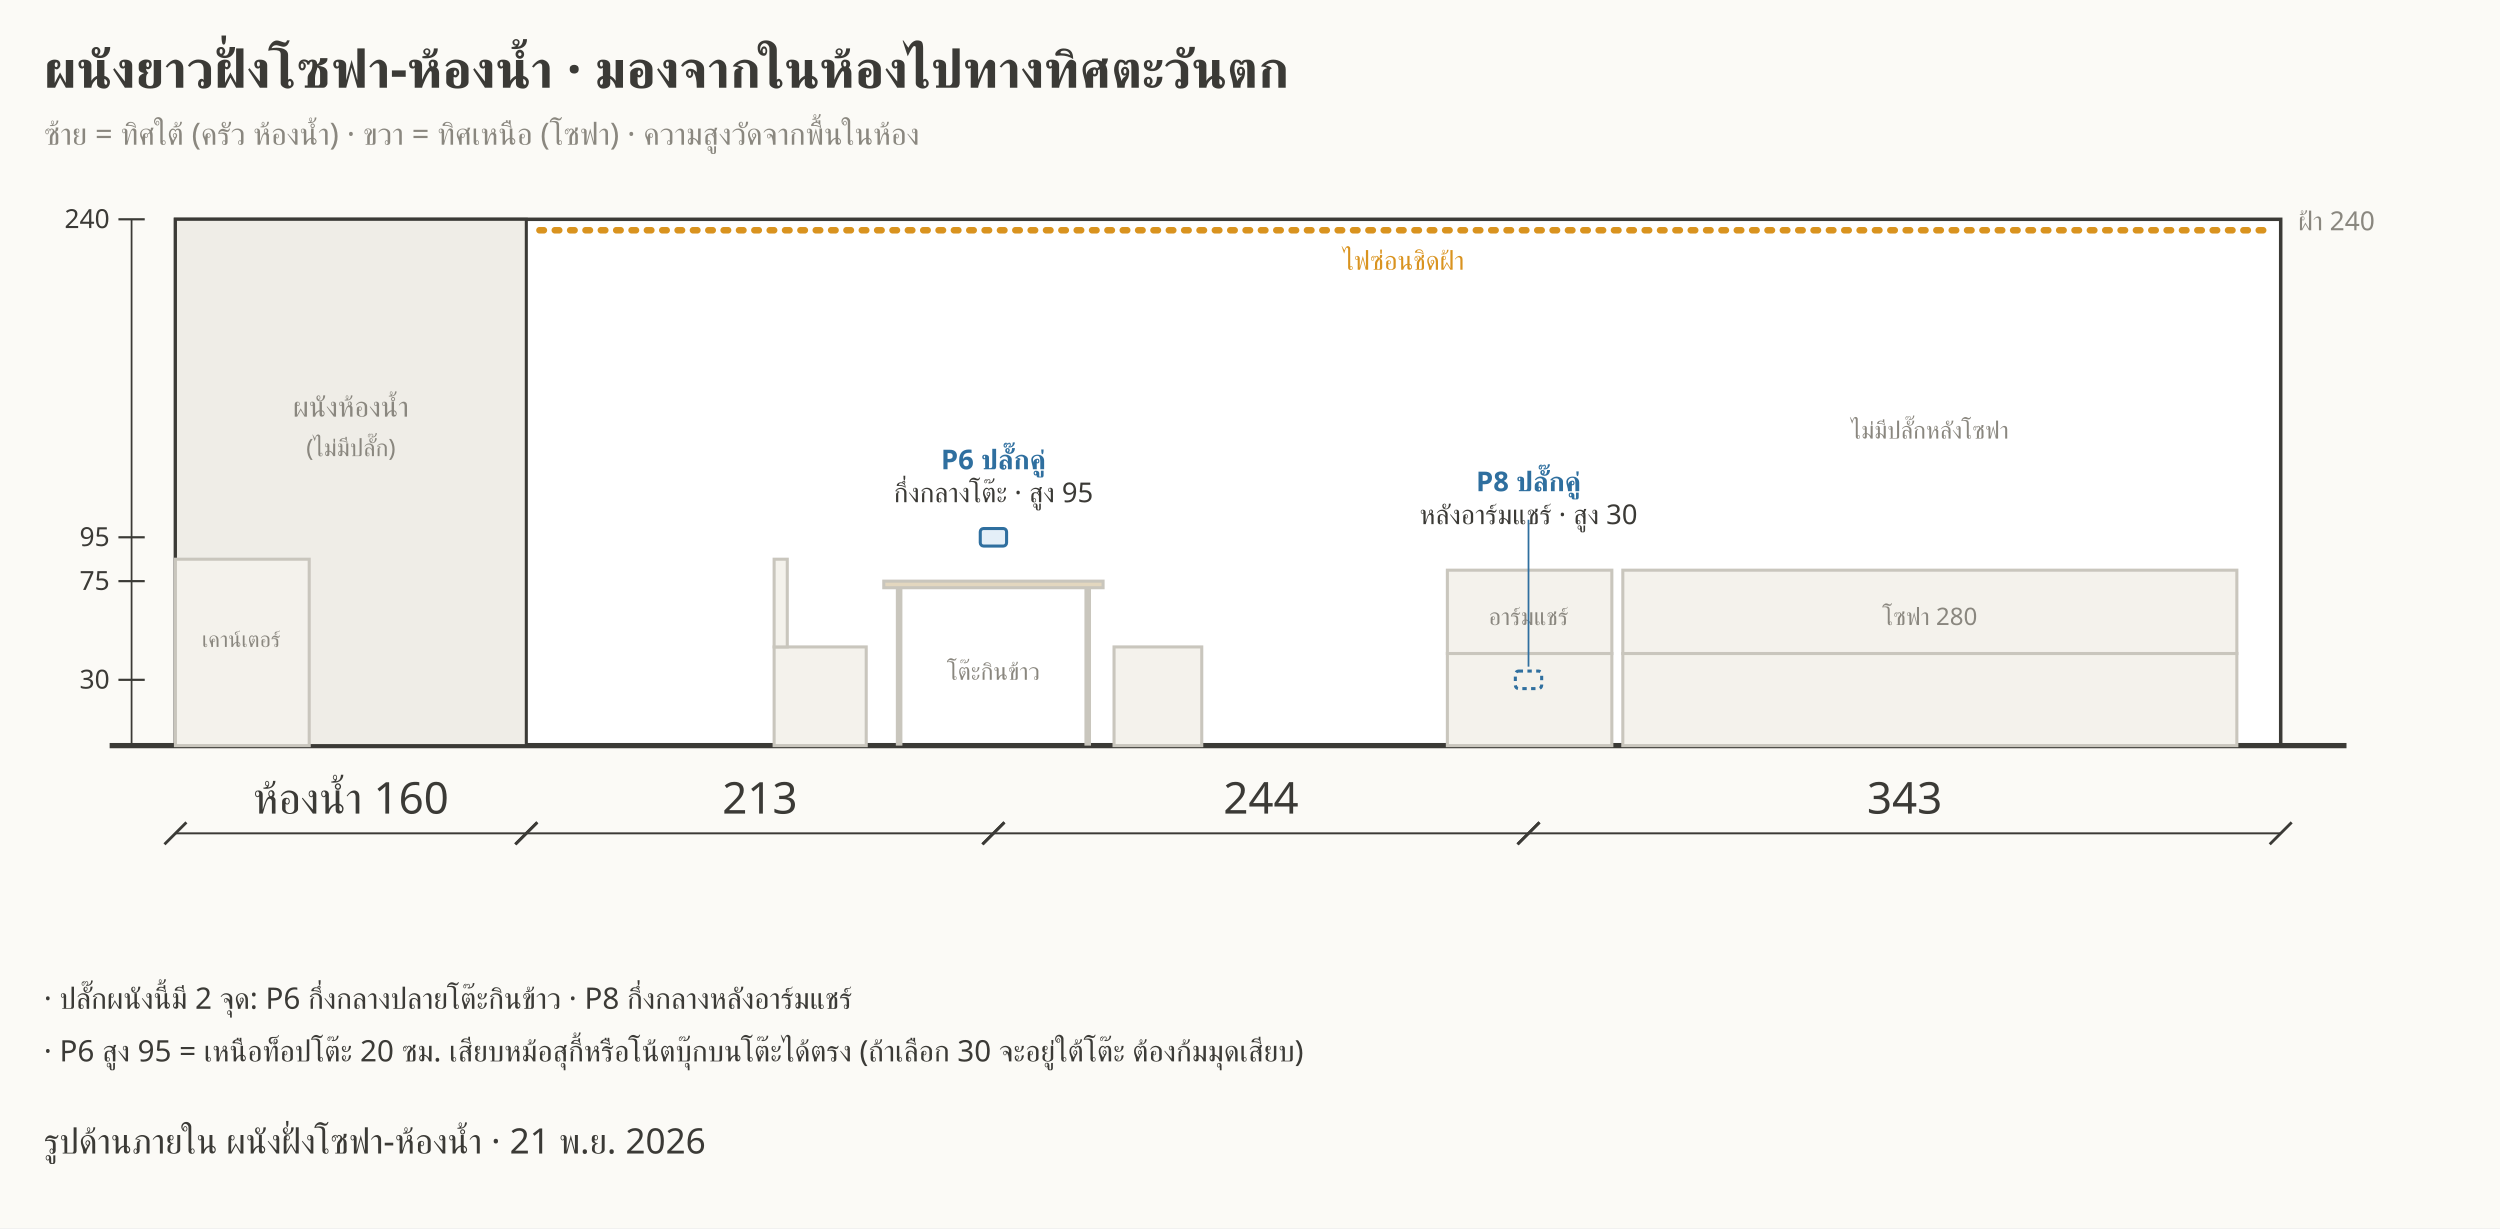
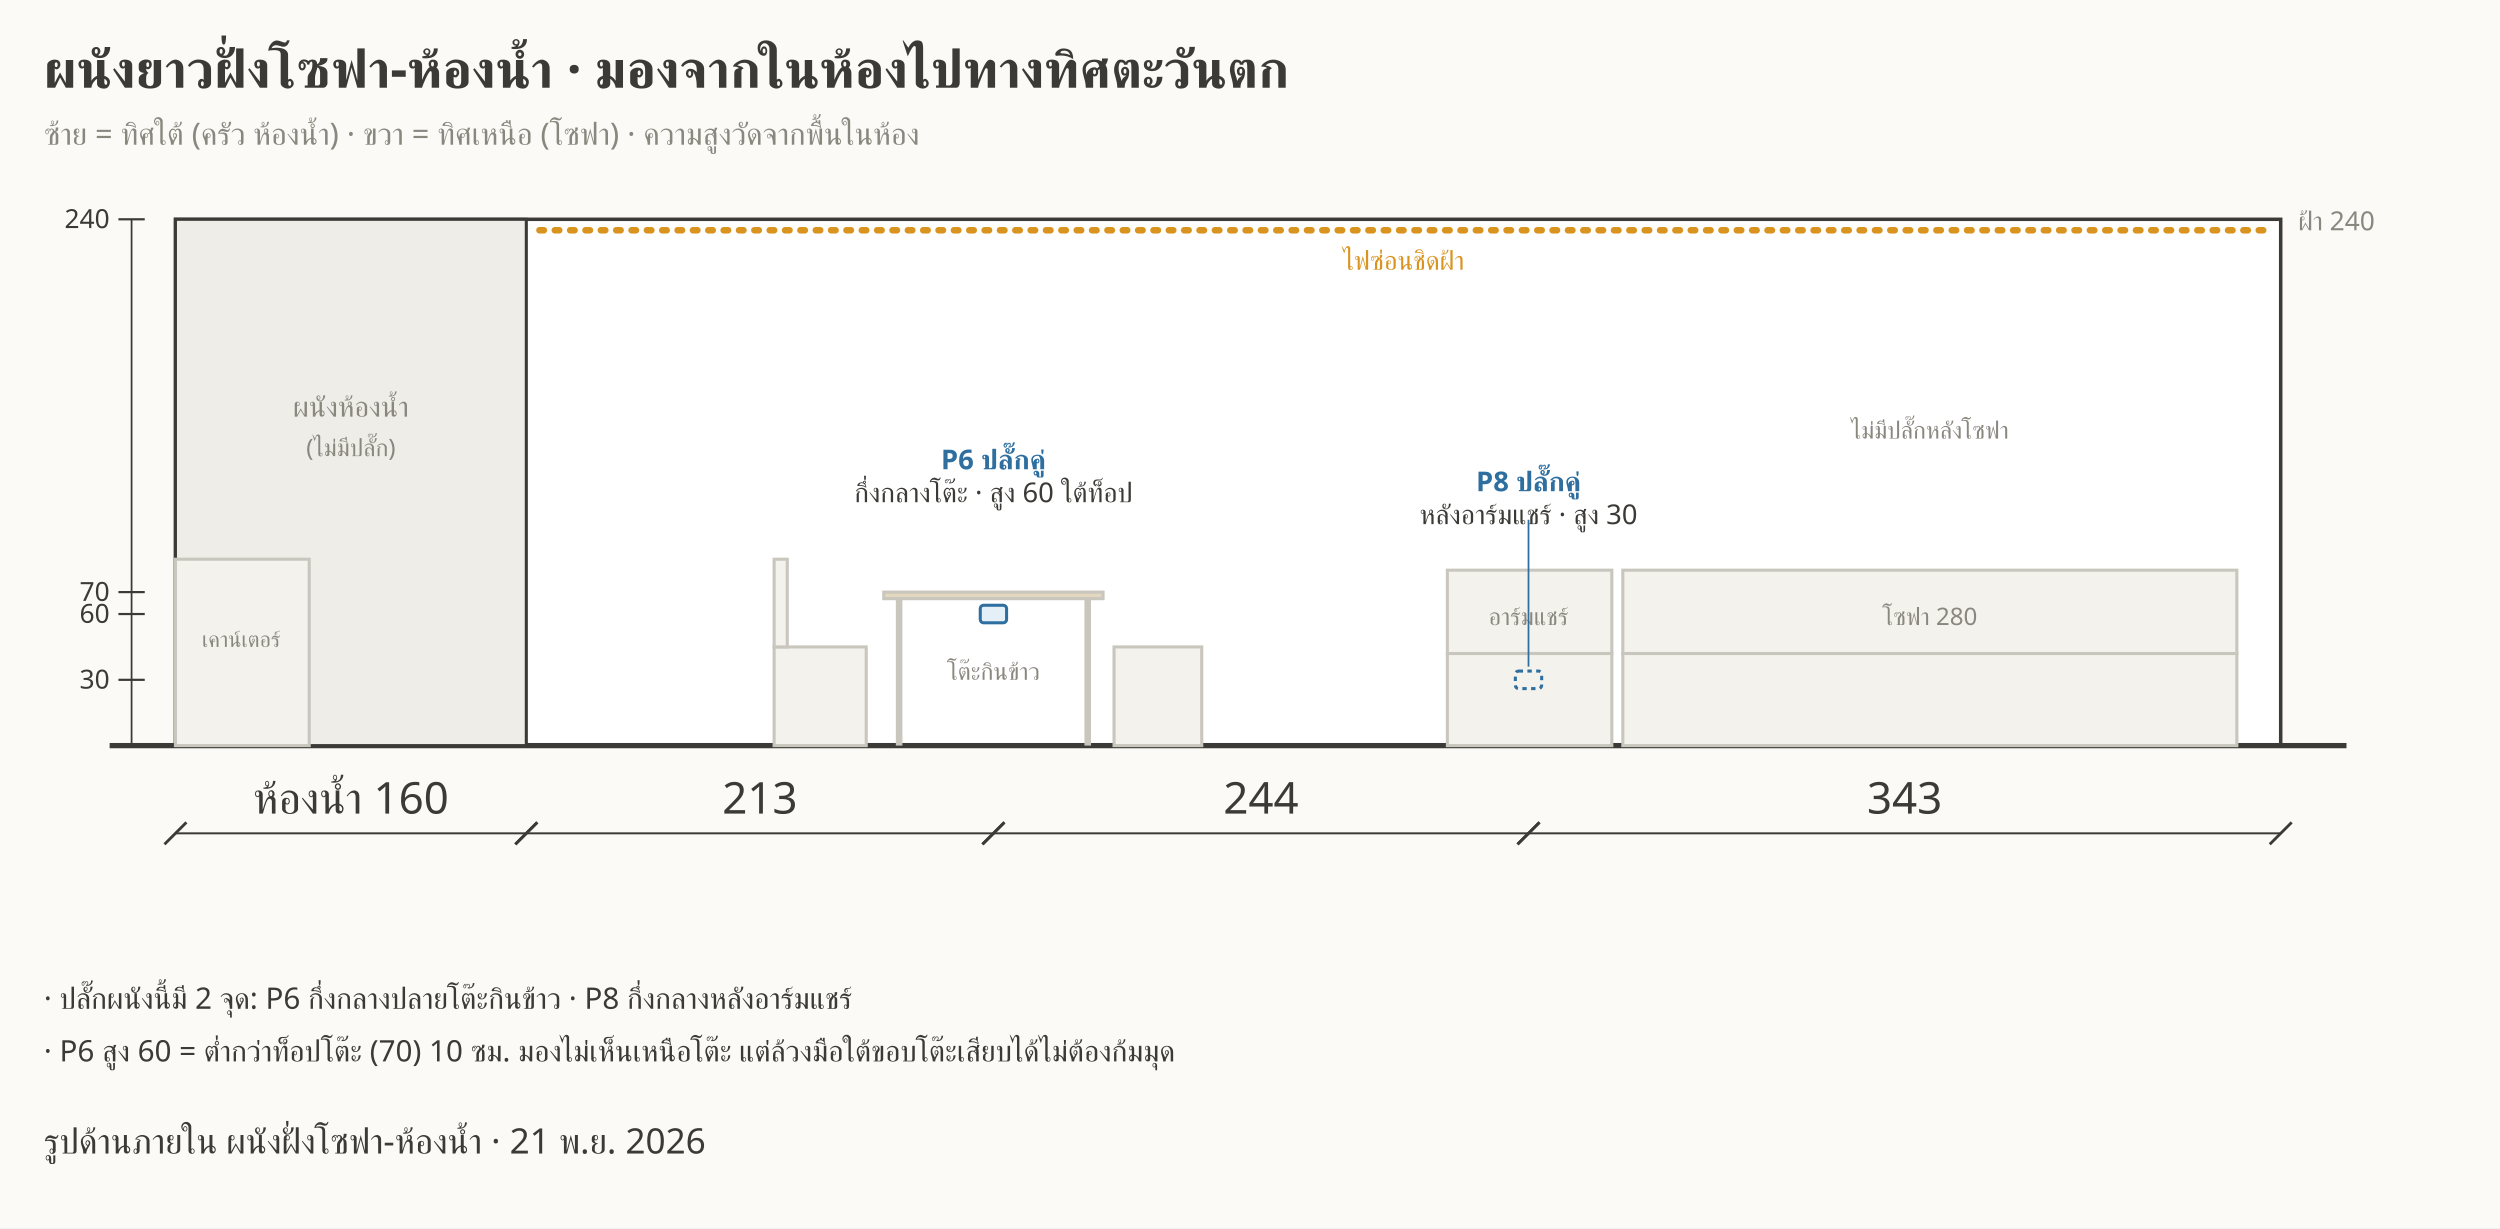
<svg xmlns="http://www.w3.org/2000/svg" viewBox="-80 -340 1140 560" width="1140" height="560" font-family="Leelawadee UI, Tahoma, sans-serif">
  <defs />
  <rect x="-80" y="-340" width="1140" height="560" fill="#fbfaf6" />
  <text x="-60" y="-300" font-size="24" font-weight="600" text-anchor="start" fill="#3b3a36">ผนังยาวฝั่งโซฟา-ห้องน้ำ · มองจากในห้องไปทางทิศตะวันตก</text>
  <text x="-60" y="-274" font-size="14" font-weight="400" text-anchor="start" fill="#8a877f">ซ้าย = ทิศใต้ (ครัว ห้องน้ำ) · ขวา = ทิศเหนือ (โซฟา) · ความสูงวัดจากพื้นในห้อง</text>
  <rect x="0" y="-240" width="960" height="240" fill="#ffffff" stroke="#3b3a36" stroke-width="1.6" />
  <line x1="-30" y1="0" x2="990" y2="0" stroke="#3b3a36" stroke-width="2.4" />
  <text x="968" y="-235" font-size="12" font-weight="400" text-anchor="start" fill="#8a877f">ฝ้า 240</text>
  <rect x="0" y="-240" width="160" height="240" fill="#efede7" stroke="#3b3a36" stroke-width="1.4" />
  <rect x="0" y="-85" width="61" height="85" fill="#f4f2ec" stroke="#c9c6bd" stroke-width="1.4" />
  <text x="80" y="-150" font-size="13" font-weight="400" text-anchor="middle" fill="#8a877f">ผนังห้องน้ำ</text>
  <text x="80" y="-132" font-size="11" font-weight="400" text-anchor="middle" fill="#8a877f">(ไม่มีปลั๊ก)</text>
  <text x="30" y="-45" font-size="10" font-weight="400" text-anchor="middle" fill="#8a877f">เคาน์เตอร์</text>
  <line x1="166" y1="-235" x2="956" y2="-235" stroke="#d9931f" stroke-width="3" stroke-dasharray="2 5" stroke-linecap="round" />
  <text x="560" y="-217" font-size="12" font-weight="400" text-anchor="middle" fill="#d9931f">ไฟซ่อนชิดฝ้า</text>
  <rect x="273" y="-45" width="42" height="45" fill="#f4f2ec" stroke="#c9c6bd" stroke-width="1.4" />
  <rect x="273" y="-85" width="6" height="40" fill="#f4f2ec" stroke="#c9c6bd" stroke-width="1.4" />
-   <rect x="323" y="-75" width="100" height="3" fill="#e3d7bf" stroke="#c9c6bd" stroke-width="1.4" />
-   <path d="M330 -72 V0 M416 -72 V0" stroke="#c9c6bd" stroke-width="3" />
+   <rect x="323" y="-70" width="100" height="3" fill="#e3d7bf" stroke="#c9c6bd" stroke-width="1.4" />
+   <path d="M330 -67 V0 M416 -67 V0" stroke="#c9c6bd" stroke-width="3" />
  <rect x="428" y="-45" width="40" height="45" fill="#f4f2ec" stroke="#c9c6bd" stroke-width="1.4" />
  <text x="373" y="-30" font-size="11" font-weight="400" text-anchor="middle" fill="#8a877f">โต๊ะกินข้าว</text>
-   <rect x="367" y="-99" width="12" height="8" rx="1.5" fill="#e4eff8" stroke="#2f6f9f" stroke-width="1.4" />
+   <rect x="367" y="-64" width="12" height="8" rx="1.5" fill="#e4eff8" stroke="#2f6f9f" stroke-width="1.4" />
  <text x="373" y="-126" font-size="12.5" font-weight="600" text-anchor="middle" fill="#2f6f9f">P6 ปลั๊กคู่</text>
-   <text x="373" y="-111" font-size="12.5" font-weight="400" text-anchor="middle" fill="#3b3a36">กึ่งกลางโต๊ะ · สูง 95</text>
+   <text x="373" y="-111" font-size="12.5" font-weight="400" text-anchor="middle" fill="#3b3a36">กึ่งกลางโต๊ะ · สูง 60 ใต้ท็อป</text>
  <rect x="580" y="-42" width="75" height="42" fill="#f4f2ec" stroke="#c9c6bd" stroke-width="1.4" />
  <rect x="580" y="-80" width="75" height="38" fill="#f4f2ec" stroke="#c9c6bd" stroke-width="1.4" />
  <text x="617" y="-55" font-size="11" font-weight="400" text-anchor="middle" fill="#8a877f">อาร์มแชร์</text>
  <rect x="611" y="-34" width="12" height="8" rx="1.5" fill="none" stroke="#2f6f9f" stroke-width="1.4" stroke-dasharray="2 2" />
  <text x="617" y="-116" font-size="12.5" font-weight="600" text-anchor="middle" fill="#2f6f9f">P8 ปลั๊กคู่</text>
  <text x="617" y="-101" font-size="12.5" font-weight="400" text-anchor="middle" fill="#3b3a36">หลังอาร์มแชร์ · สูง 30</text>
  <line x1="617" y1="-36" x2="617" y2="-103" stroke="#2f6f9f" stroke-width="0.8" />
  <rect x="660" y="-42" width="280" height="42" fill="#f4f2ec" stroke="#c9c6bd" stroke-width="1.4" />
  <rect x="660" y="-80" width="280" height="38" fill="#f4f2ec" stroke="#c9c6bd" stroke-width="1.4" />
  <text x="800" y="-55" font-size="11" font-weight="400" text-anchor="middle" fill="#8a877f">โซฟา 280</text>
  <text x="800" y="-140" font-size="11" font-weight="400" text-anchor="middle" fill="#8a877f">ไม่มีปลั๊กหลังโซฟา</text>
  <line x1="-26" y1="-30" x2="-14" y2="-30" stroke="#3b3a36" stroke-width="1" />
  <text x="-30" y="-26" font-size="12" font-weight="400" text-anchor="end" fill="#3b3a36">30</text>
-   <line x1="-26" y1="-75" x2="-14" y2="-75" stroke="#3b3a36" stroke-width="1" />
-   <text x="-30" y="-71" font-size="12" font-weight="400" text-anchor="end" fill="#3b3a36">75</text>
-   <line x1="-26" y1="-95" x2="-14" y2="-95" stroke="#3b3a36" stroke-width="1" />
-   <text x="-30" y="-91" font-size="12" font-weight="400" text-anchor="end" fill="#3b3a36">95</text>
+   <line x1="-26" y1="-60" x2="-14" y2="-60" stroke="#3b3a36" stroke-width="1" />
+   <text x="-30" y="-56" font-size="12" font-weight="400" text-anchor="end" fill="#3b3a36">60</text>
+   <line x1="-26" y1="-70" x2="-14" y2="-70" stroke="#3b3a36" stroke-width="1" />
+   <text x="-30" y="-66" font-size="12" font-weight="400" text-anchor="end" fill="#3b3a36">70</text>
  <line x1="-26" y1="-240" x2="-14" y2="-240" stroke="#3b3a36" stroke-width="1" />
  <text x="-30" y="-236" font-size="12" font-weight="400" text-anchor="end" fill="#3b3a36">240</text>
  <line x1="-20" y1="0" x2="-20" y2="-240" stroke="#3b3a36" stroke-width="0.8" />
  <g>
    <line x1="0" y1="40" x2="160" y2="40" stroke="#3b3a36" stroke-width="0.9" />
    <line x1="-5" y1="45" x2="5" y2="35" stroke="#3b3a36" stroke-width="1.3" />
    <line x1="155" y1="45" x2="165" y2="35" stroke="#3b3a36" stroke-width="1.3" />
    <text x="80" y="31" font-size="20" font-weight="500" text-anchor="middle" fill="#3b3a36">ห้องน้ำ 160</text>
  </g>
  <g>
    <line x1="160" y1="40" x2="373" y2="40" stroke="#3b3a36" stroke-width="0.9" />
    <line x1="155" y1="45" x2="165" y2="35" stroke="#3b3a36" stroke-width="1.3" />
    <line x1="368" y1="45" x2="378" y2="35" stroke="#3b3a36" stroke-width="1.3" />
    <text x="266.5" y="31" font-size="20" font-weight="500" text-anchor="middle" fill="#3b3a36">213</text>
  </g>
  <g>
    <line x1="373" y1="40" x2="617" y2="40" stroke="#3b3a36" stroke-width="0.9" />
    <line x1="368" y1="45" x2="378" y2="35" stroke="#3b3a36" stroke-width="1.3" />
    <line x1="612" y1="45" x2="622" y2="35" stroke="#3b3a36" stroke-width="1.3" />
    <text x="495" y="31" font-size="20" font-weight="500" text-anchor="middle" fill="#3b3a36">244</text>
  </g>
  <g>
    <line x1="617" y1="40" x2="960" y2="40" stroke="#3b3a36" stroke-width="0.9" />
    <line x1="612" y1="45" x2="622" y2="35" stroke="#3b3a36" stroke-width="1.3" />
    <line x1="955" y1="45" x2="965" y2="35" stroke="#3b3a36" stroke-width="1.3" />
    <text x="788.5" y="31" font-size="20" font-weight="500" text-anchor="middle" fill="#3b3a36">343</text>
  </g>
  <text x="-60" y="120" font-size="13.5" font-weight="400" text-anchor="start" fill="#3b3a36">· ปลั๊กผนังนี้มี 2 จุด: P6 กึ่งกลางปลายโต๊ะกินข้าว · P8 กึ่งกลางหลังอาร์มแชร์</text>
-   <text x="-60" y="144" font-size="13.5" font-weight="400" text-anchor="start" fill="#3b3a36">· P6 สูง 95 = เหนือท็อปโต๊ะ 20 ซม. เสียบหม้อสุกี้หรือโน้ตบุ๊กบนโต๊ะได้ตรง (ถ้าเลือก 30 จะอยู่ใต้โต๊ะ ต้องก้มมุดเสียบ)</text>
+   <text x="-60" y="144" font-size="13.5" font-weight="400" text-anchor="start" fill="#3b3a36">· P6 สูง 60 = ต่ำกว่าท็อปโต๊ะ (70) 10 ซม. มองไม่เห็นเหนือโต๊ะ แต่ล้วงมือใต้ขอบโต๊ะเสียบได้ไม่ต้องก้มมุด</text>
  <text x="-60" y="186" font-size="16" font-weight="400" text-anchor="start" fill="#3b3a36">รูปด้านภายใน ผนังฝั่งโซฟา-ห้องน้ำ · 21 พ.ย. 2026</text>
</svg>
